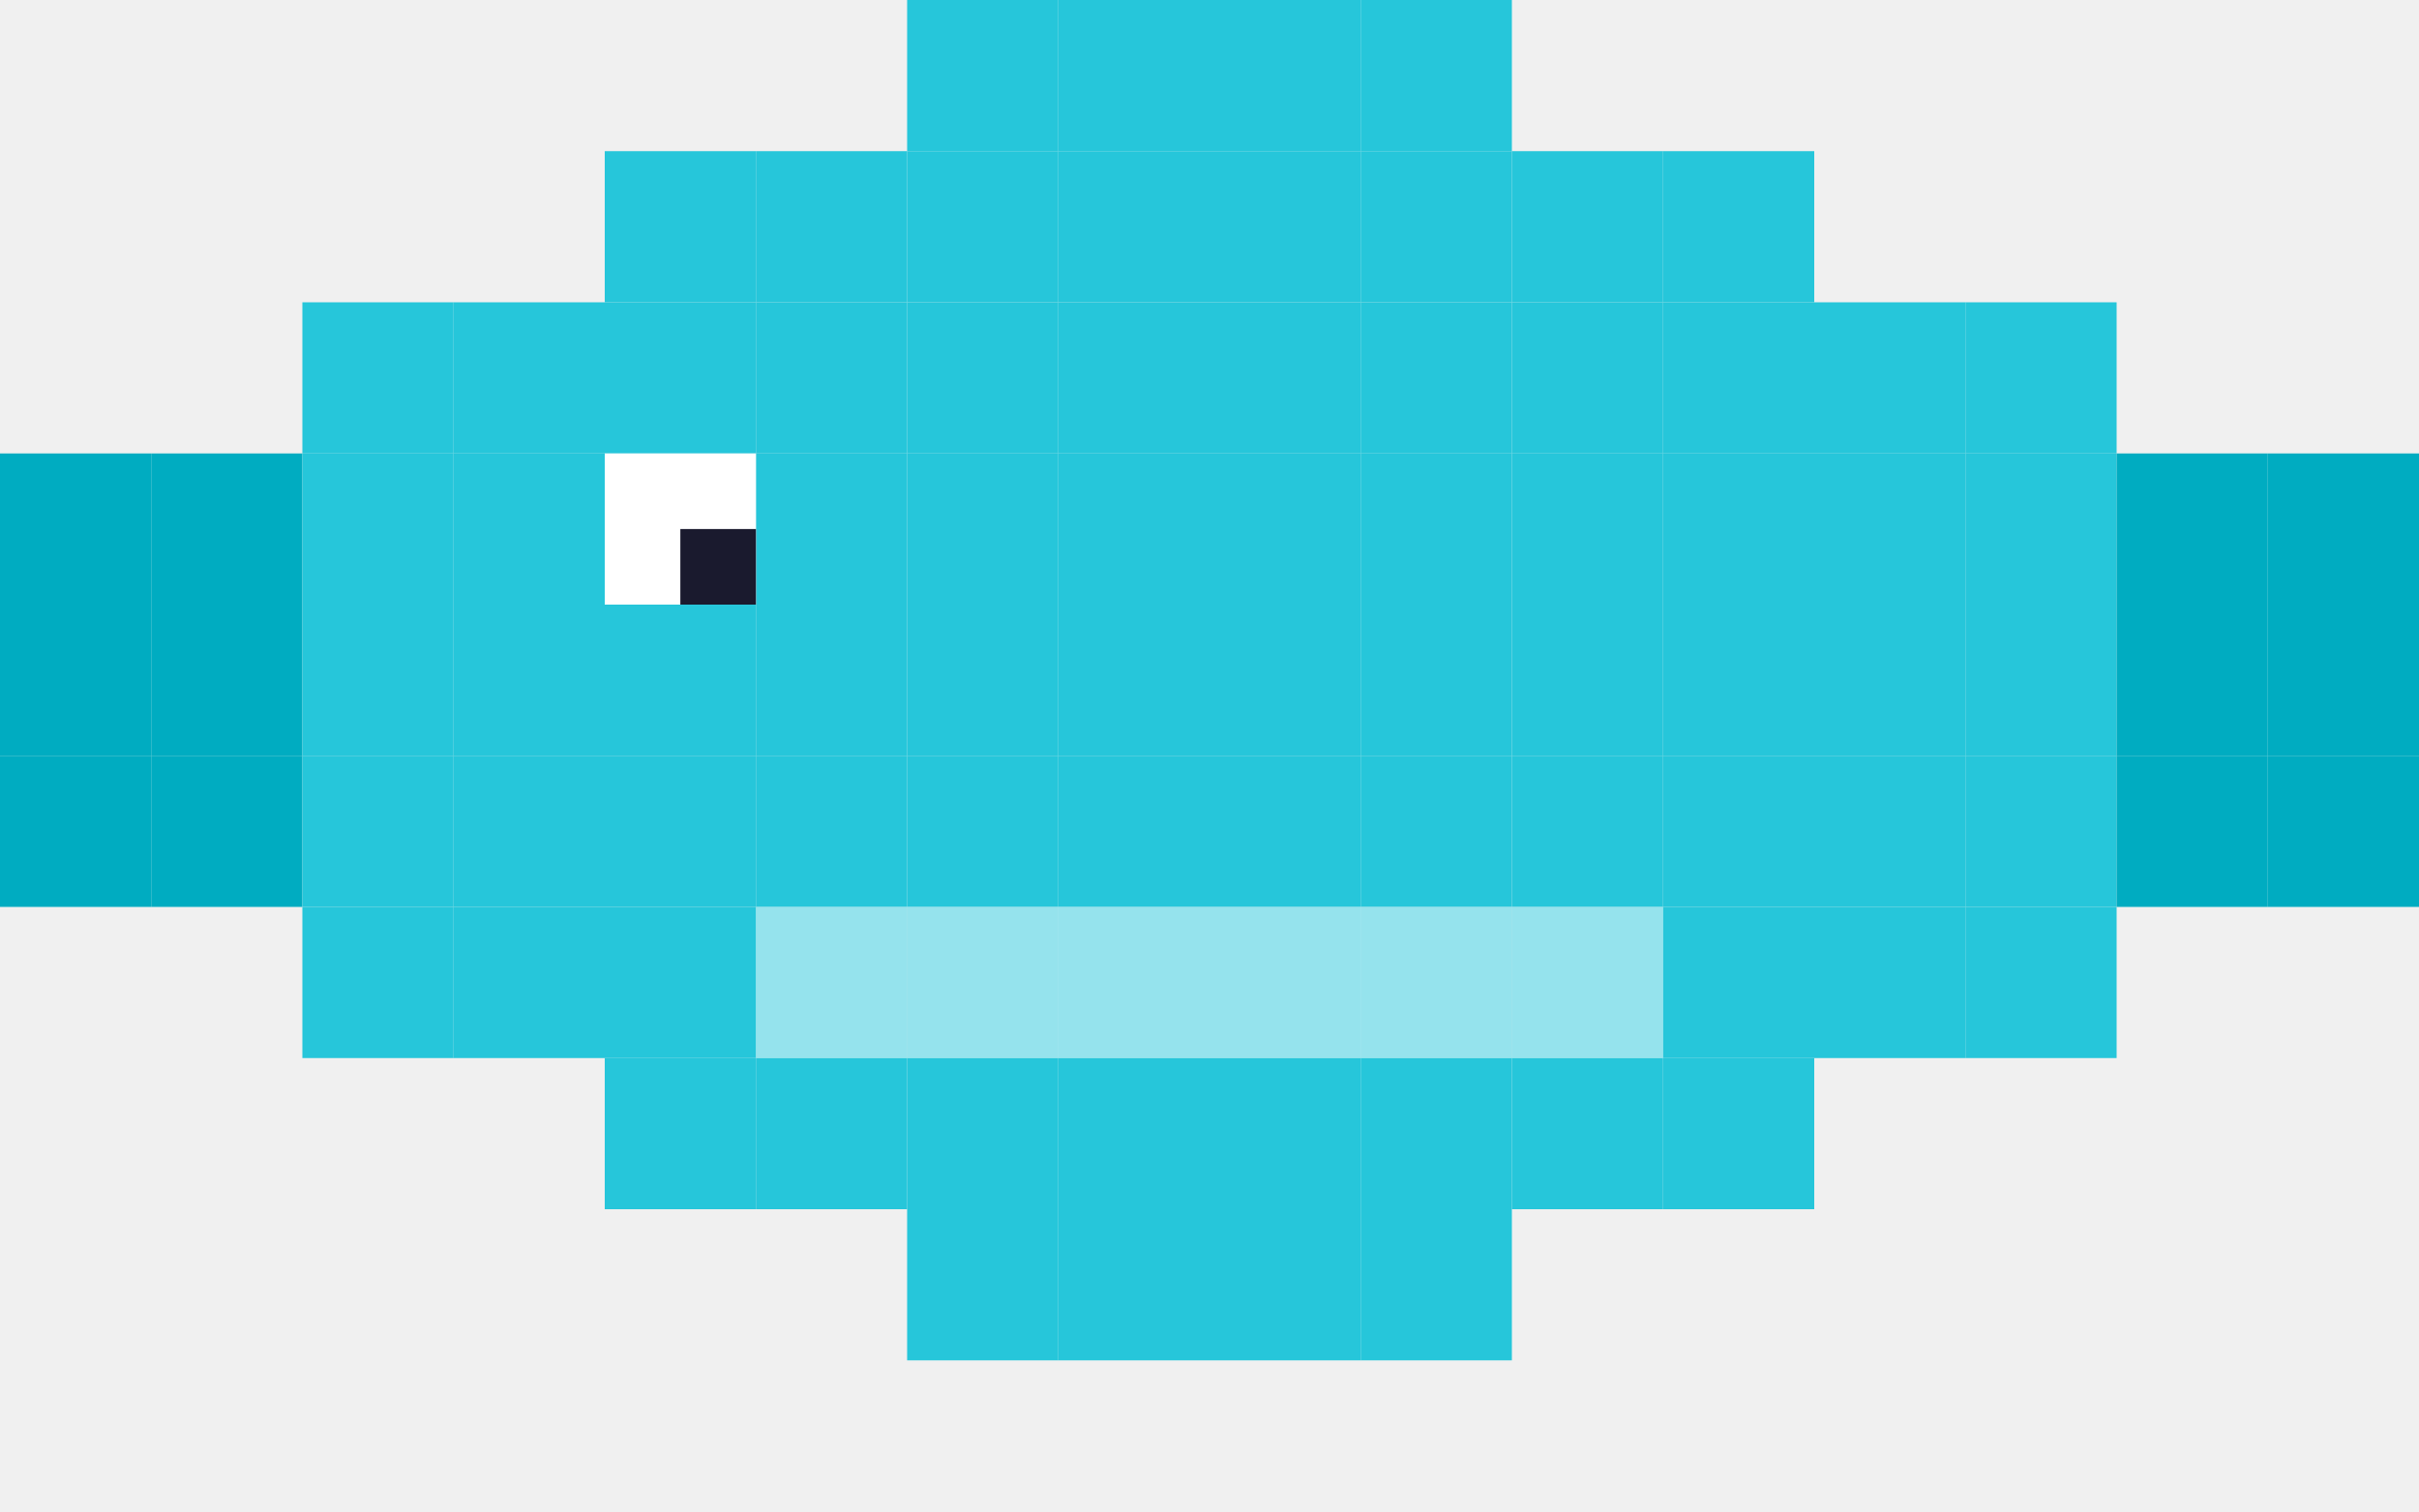
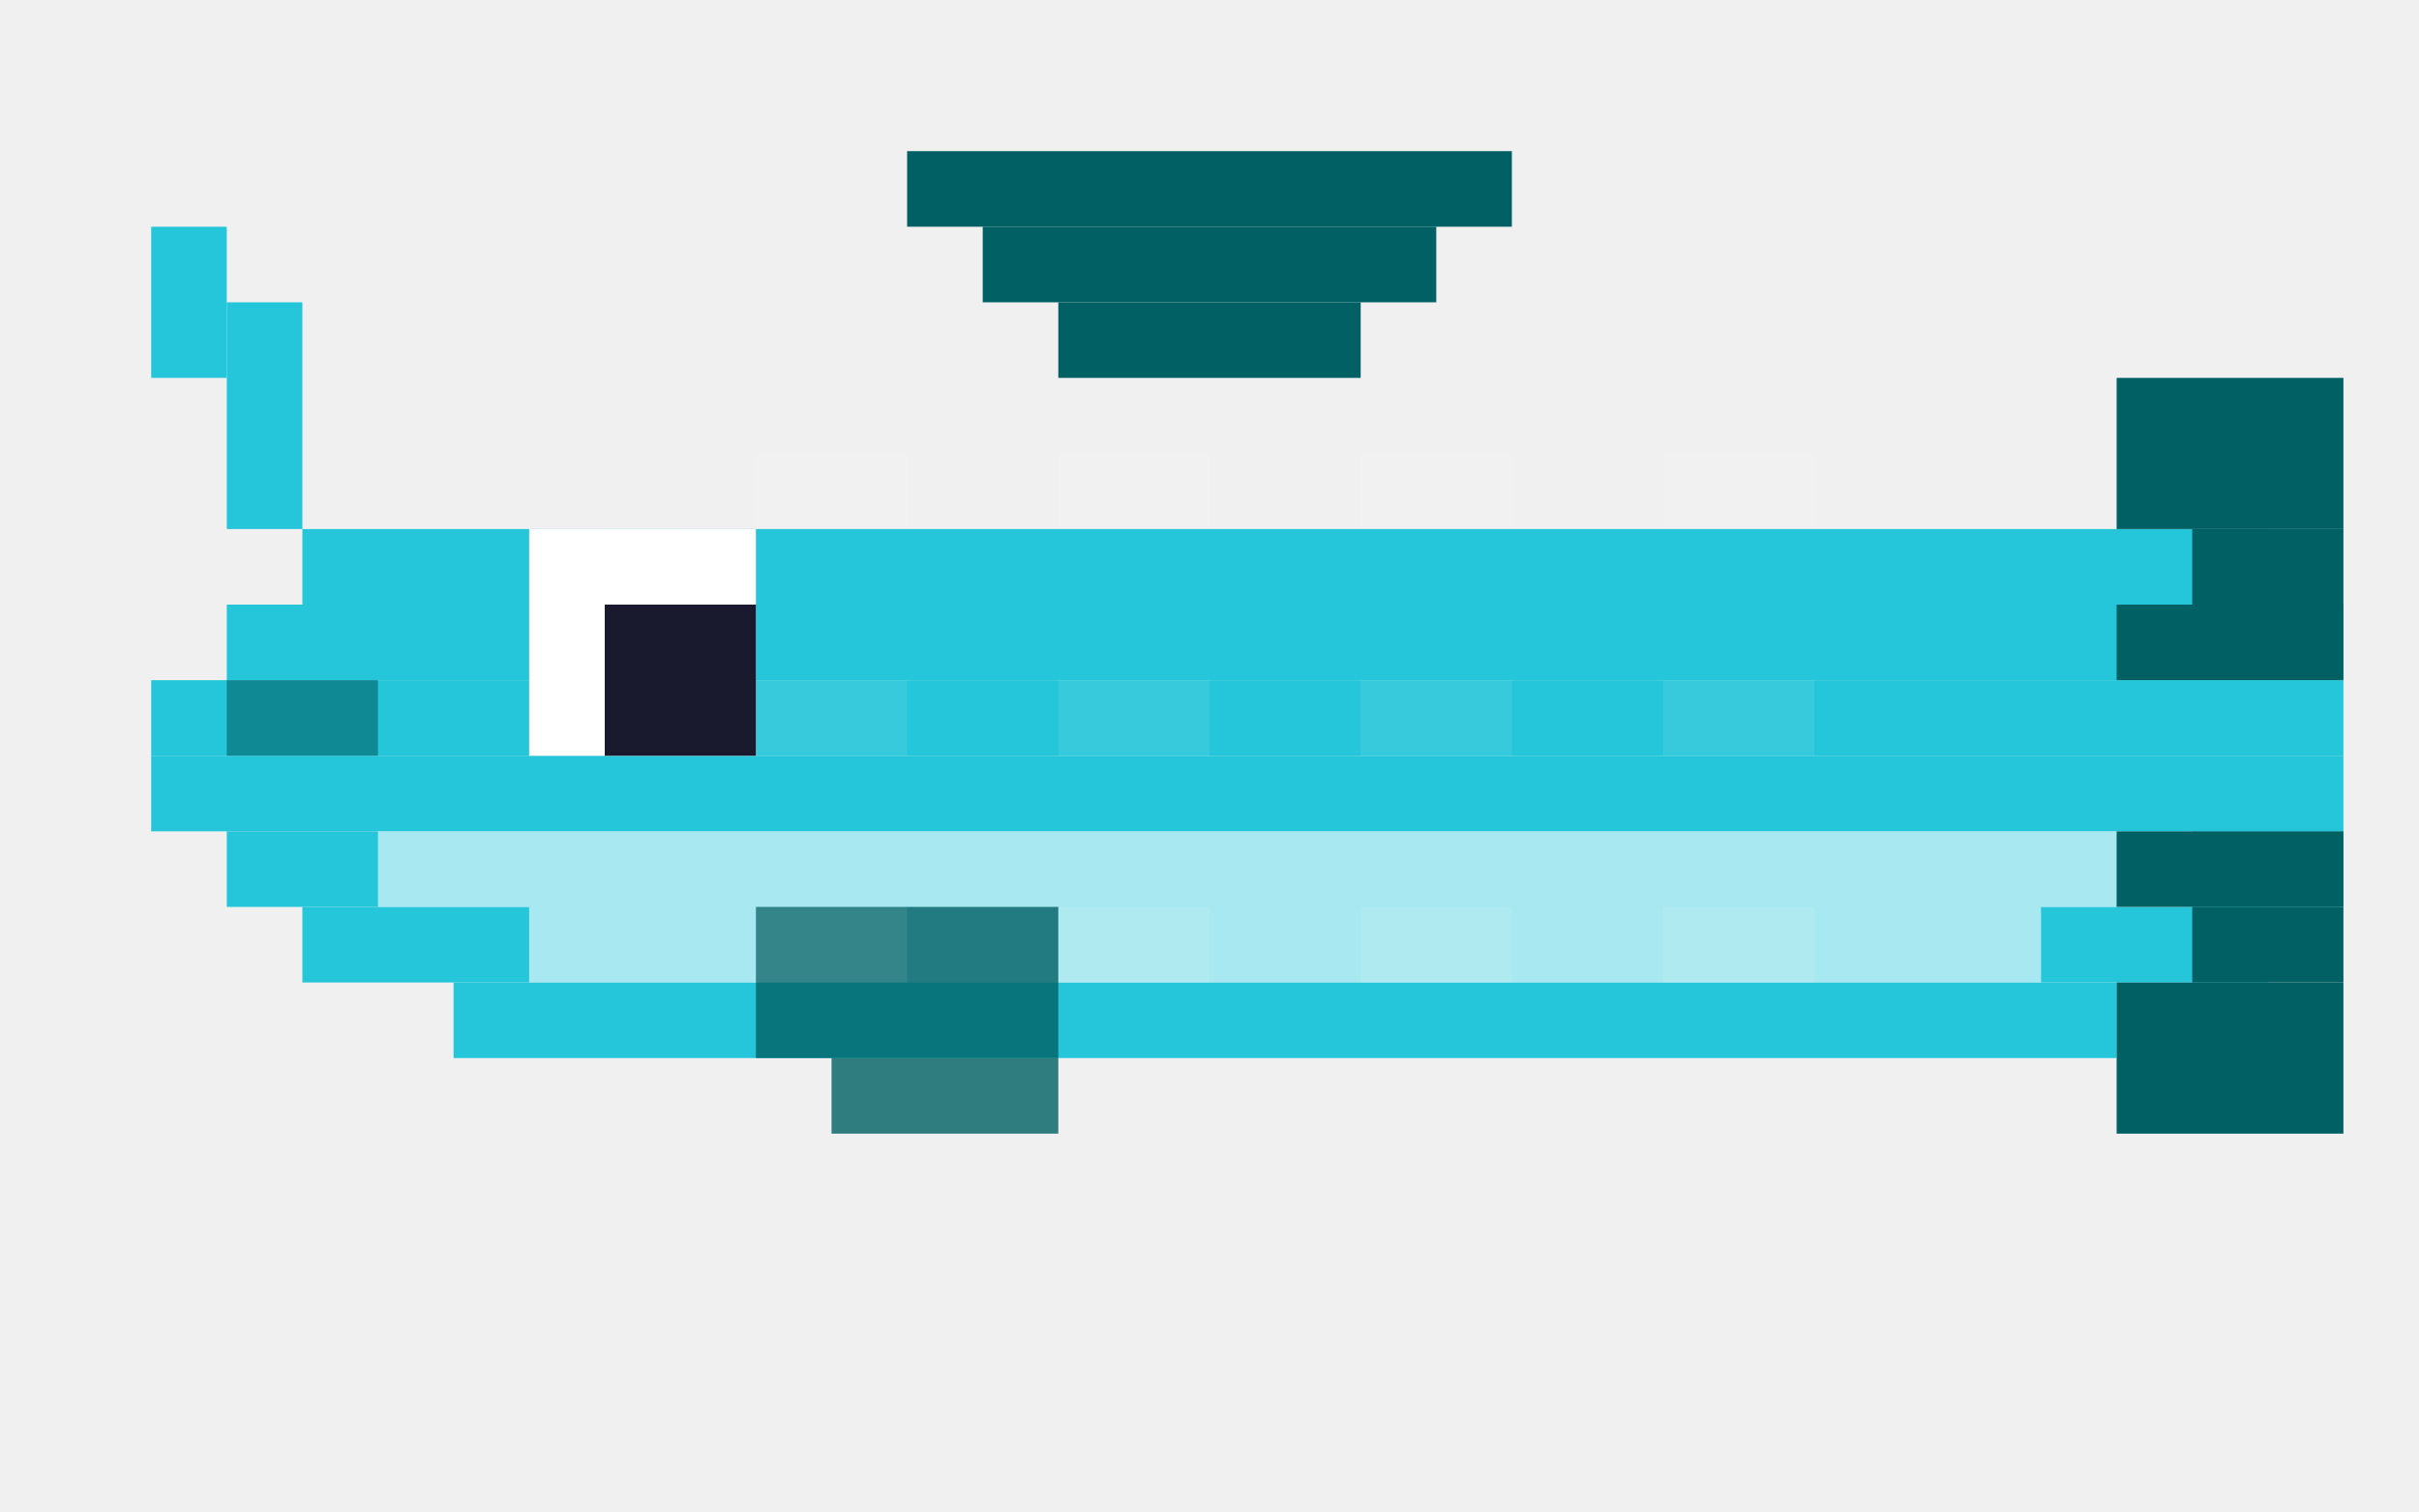
- <svg xmlns="http://www.w3.org/2000/svg" viewBox="0 0 32 20" width="32" height="20" style="image-rendering:pixelated">
-   <rect x="12" y="0" width="2" height="2" fill="#26C6DA" />
-   <rect x="14" y="0" width="2" height="2" fill="#26C6DA" />
-   <rect x="16" y="0" width="2" height="2" fill="#26C6DA" />
-   <rect x="18" y="0" width="2" height="2" fill="#26C6DA" />
-   <rect x="8" y="2" width="2" height="2" fill="#26C6DA" />
-   <rect x="10" y="2" width="2" height="2" fill="#26C6DA" />
-   <rect x="12" y="2" width="2" height="2" fill="#26C6DA" />
-   <rect x="14" y="2" width="2" height="2" fill="#26C6DA" />
-   <rect x="16" y="2" width="2" height="2" fill="#26C6DA" />
-   <rect x="18" y="2" width="2" height="2" fill="#26C6DA" />
-   <rect x="20" y="2" width="2" height="2" fill="#26C6DA" />
-   <rect x="22" y="2" width="2" height="2" fill="#26C6DA" />
-   <rect x="4" y="4" width="2" height="2" fill="#26C6DA" />
-   <rect x="6" y="4" width="2" height="2" fill="#26C6DA" />
-   <rect x="8" y="4" width="2" height="2" fill="#26C6DA" />
-   <rect x="10" y="4" width="2" height="2" fill="#26C6DA" />
-   <rect x="12" y="4" width="2" height="2" fill="#26C6DA" />
-   <rect x="14" y="4" width="2" height="2" fill="#26C6DA" />
-   <rect x="16" y="4" width="2" height="2" fill="#26C6DA" />
-   <rect x="18" y="4" width="2" height="2" fill="#26C6DA" />
-   <rect x="20" y="4" width="2" height="2" fill="#26C6DA" />
-   <rect x="22" y="4" width="2" height="2" fill="#26C6DA" />
-   <rect x="24" y="4" width="2" height="2" fill="#26C6DA" />
-   <rect x="26" y="4" width="2" height="2" fill="#26C6DA" />
-   <rect x="0" y="6" width="2" height="2" fill="#00ACC1" />
-   <rect x="2" y="6" width="2" height="2" fill="#00ACC1" />
-   <rect x="4" y="6" width="2" height="2" fill="#26C6DA" />
-   <rect x="6" y="6" width="2" height="2" fill="#26C6DA" />
-   <rect x="8" y="6" width="2" height="2" fill="#26C6DA" />
-   <rect x="10" y="6" width="2" height="2" fill="#26C6DA" />
-   <rect x="12" y="6" width="2" height="2" fill="#26C6DA" />
-   <rect x="14" y="6" width="2" height="2" fill="#26C6DA" />
-   <rect x="16" y="6" width="2" height="2" fill="#26C6DA" />
-   <rect x="18" y="6" width="2" height="2" fill="#26C6DA" />
-   <rect x="20" y="6" width="2" height="2" fill="#26C6DA" />
-   <rect x="22" y="6" width="2" height="2" fill="#26C6DA" />
-   <rect x="24" y="6" width="2" height="2" fill="#26C6DA" />
-   <rect x="26" y="6" width="2" height="2" fill="#26C6DA" />
-   <rect x="28" y="6" width="2" height="2" fill="#00ACC1" />
-   <rect x="30" y="6" width="2" height="2" fill="#00ACC1" />
-   <rect x="0" y="8" width="2" height="2" fill="#00ACC1" />
-   <rect x="2" y="8" width="2" height="2" fill="#00ACC1" />
-   <rect x="4" y="8" width="2" height="2" fill="#26C6DA" />
-   <rect x="6" y="8" width="2" height="2" fill="#26C6DA" />
-   <rect x="8" y="8" width="2" height="2" fill="#26C6DA" />
-   <rect x="10" y="8" width="2" height="2" fill="#26C6DA" />
-   <rect x="12" y="8" width="2" height="2" fill="#26C6DA" />
-   <rect x="14" y="8" width="2" height="2" fill="#26C6DA" />
-   <rect x="16" y="8" width="2" height="2" fill="#26C6DA" />
-   <rect x="18" y="8" width="2" height="2" fill="#26C6DA" />
-   <rect x="20" y="8" width="2" height="2" fill="#26C6DA" />
-   <rect x="22" y="8" width="2" height="2" fill="#26C6DA" />
-   <rect x="24" y="8" width="2" height="2" fill="#26C6DA" />
-   <rect x="26" y="8" width="2" height="2" fill="#26C6DA" />
-   <rect x="28" y="8" width="2" height="2" fill="#00ACC1" />
-   <rect x="30" y="8" width="2" height="2" fill="#00ACC1" />
-   <rect x="0" y="10" width="2" height="2" fill="#00ACC1" />
-   <rect x="2" y="10" width="2" height="2" fill="#00ACC1" />
-   <rect x="4" y="10" width="2" height="2" fill="#26C6DA" />
-   <rect x="6" y="10" width="2" height="2" fill="#26C6DA" />
-   <rect x="8" y="10" width="2" height="2" fill="#26C6DA" />
-   <rect x="10" y="10" width="2" height="2" fill="#26C6DA" />
-   <rect x="12" y="10" width="2" height="2" fill="#26C6DA" />
-   <rect x="14" y="10" width="2" height="2" fill="#26C6DA" />
-   <rect x="16" y="10" width="2" height="2" fill="#26C6DA" />
-   <rect x="18" y="10" width="2" height="2" fill="#26C6DA" />
-   <rect x="20" y="10" width="2" height="2" fill="#26C6DA" />
-   <rect x="22" y="10" width="2" height="2" fill="#26C6DA" />
-   <rect x="24" y="10" width="2" height="2" fill="#26C6DA" />
-   <rect x="26" y="10" width="2" height="2" fill="#26C6DA" />
-   <rect x="28" y="10" width="2" height="2" fill="#00ACC1" />
-   <rect x="30" y="10" width="2" height="2" fill="#00ACC1" />
-   <rect x="4" y="12" width="2" height="2" fill="#26C6DA" />
-   <rect x="6" y="12" width="2" height="2" fill="#26C6DA" />
-   <rect x="8" y="12" width="2" height="2" fill="#26C6DA" />
-   <rect x="10" y="12" width="2" height="2" fill="#26C6DA" />
-   <rect x="12" y="12" width="2" height="2" fill="#26C6DA" />
-   <rect x="14" y="12" width="2" height="2" fill="#26C6DA" />
-   <rect x="16" y="12" width="2" height="2" fill="#26C6DA" />
-   <rect x="18" y="12" width="2" height="2" fill="#26C6DA" />
-   <rect x="20" y="12" width="2" height="2" fill="#26C6DA" />
-   <rect x="22" y="12" width="2" height="2" fill="#26C6DA" />
-   <rect x="24" y="12" width="2" height="2" fill="#26C6DA" />
-   <rect x="26" y="12" width="2" height="2" fill="#26C6DA" />
-   <rect x="8" y="14" width="2" height="2" fill="#26C6DA" />
-   <rect x="10" y="14" width="2" height="2" fill="#26C6DA" />
-   <rect x="12" y="14" width="2" height="2" fill="#26C6DA" />
-   <rect x="14" y="14" width="2" height="2" fill="#26C6DA" />
-   <rect x="16" y="14" width="2" height="2" fill="#26C6DA" />
-   <rect x="18" y="14" width="2" height="2" fill="#26C6DA" />
-   <rect x="20" y="14" width="2" height="2" fill="#26C6DA" />
-   <rect x="22" y="14" width="2" height="2" fill="#26C6DA" />
-   <rect x="12" y="16" width="2" height="2" fill="#26C6DA" />
-   <rect x="14" y="16" width="2" height="2" fill="#26C6DA" />
-   <rect x="16" y="16" width="2" height="2" fill="#26C6DA" />
-   <rect x="18" y="16" width="2" height="2" fill="#26C6DA" />
-   <rect x="8" y="6" width="2" height="2" fill="white" />
-   <rect x="8" y="6" width="1" height="1" fill="#1a1a2e" transform="translate(1,1)" />
-   <rect x="10" y="12" width="2" height="2" fill="#E0F7FA" opacity="0.6" />
-   <rect x="12" y="12" width="2" height="2" fill="#E0F7FA" opacity="0.6" />
-   <rect x="14" y="12" width="2" height="2" fill="#E0F7FA" opacity="0.6" />
-   <rect x="16" y="12" width="2" height="2" fill="#E0F7FA" opacity="0.6" />
-   <rect x="18" y="12" width="2" height="2" fill="#E0F7FA" opacity="0.6" />
-   <rect x="20" y="12" width="2" height="2" fill="#E0F7FA" opacity="0.6" />
+ <svg xmlns="http://www.w3.org/2000/svg" viewBox="0 0 32 20" width="64" height="40" style="image-rendering:pixelated">
+   <rect x="4" y="7" width="26" height="1" fill="#26C6DA" />
+   <rect x="3" y="8" width="28" height="1" fill="#26C6DA" />
+   <rect x="2" y="9" width="29" height="1" fill="#26C6DA" />
+   <rect x="2" y="10" width="29" height="1" fill="#26C6DA" />
+   <rect x="3" y="11" width="28" height="1" fill="#26C6DA" />
+   <rect x="4" y="12" width="26" height="1" fill="#26C6DA" />
+   <rect x="6" y="13" width="22" height="1" fill="#26C6DA" />
+   <rect x="5" y="11" width="24" height="1" fill="#E0F7FA" opacity="0.7" />
+   <rect x="7" y="12" width="20" height="1" fill="#E0F7FA" opacity="0.7" />
+   <rect x="28" y="5" width="3" height="2" fill="#006064" />
+   <rect x="29" y="7" width="2" height="1" fill="#006064" />
+   <rect x="28" y="8" width="3" height="1" fill="#006064" />
+   <rect x="28" y="11" width="3" height="1" fill="#006064" />
+   <rect x="29" y="12" width="2" height="1" fill="#006064" />
+   <rect x="28" y="13" width="3" height="2" fill="#006064" />
+   <rect x="12" y="2" width="8" height="1" fill="#006064" />
+   <rect x="13" y="3" width="6" height="1" fill="#006064" />
+   <rect x="14" y="4" width="4" height="1" fill="#006064" />
+   <rect x="10" y="12" width="4" height="2" fill="#006064" opacity="0.8" />
+   <rect x="11" y="14" width="3" height="1" fill="#006064" opacity="0.8" />
+   <rect x="7" y="7" width="3" height="3" fill="white" />
+   <rect x="8" y="8" width="2" height="2" fill="#1a1a2e" />
+   <rect x="8" y="7" width="1" height="1" fill="white" opacity="0.8" />
+   <rect x="3" y="9" width="2" height="1" fill="#006064" opacity="0.6" />
+   <rect x="3" y="4" width="1" height="3" fill="#26C6DA" />
+   <rect x="2" y="3" width="1" height="2" fill="#26C6DA" />
+   <rect x="10" y="6" width="2" height="1" fill="white" opacity="0.08" />
+   <rect x="14" y="6" width="2" height="1" fill="white" opacity="0.08" />
+   <rect x="18" y="6" width="2" height="1" fill="white" opacity="0.08" />
+   <rect x="22" y="6" width="2" height="1" fill="white" opacity="0.08" />
+   <rect x="10" y="9" width="2" height="1" fill="white" opacity="0.08" />
+   <rect x="14" y="9" width="2" height="1" fill="white" opacity="0.08" />
+   <rect x="18" y="9" width="2" height="1" fill="white" opacity="0.08" />
+   <rect x="22" y="9" width="2" height="1" fill="white" opacity="0.08" />
+   <rect x="10" y="12" width="2" height="1" fill="white" opacity="0.08" />
+   <rect x="14" y="12" width="2" height="1" fill="white" opacity="0.08" />
+   <rect x="18" y="12" width="2" height="1" fill="white" opacity="0.08" />
+   <rect x="22" y="12" width="2" height="1" fill="white" opacity="0.08" />
</svg>
